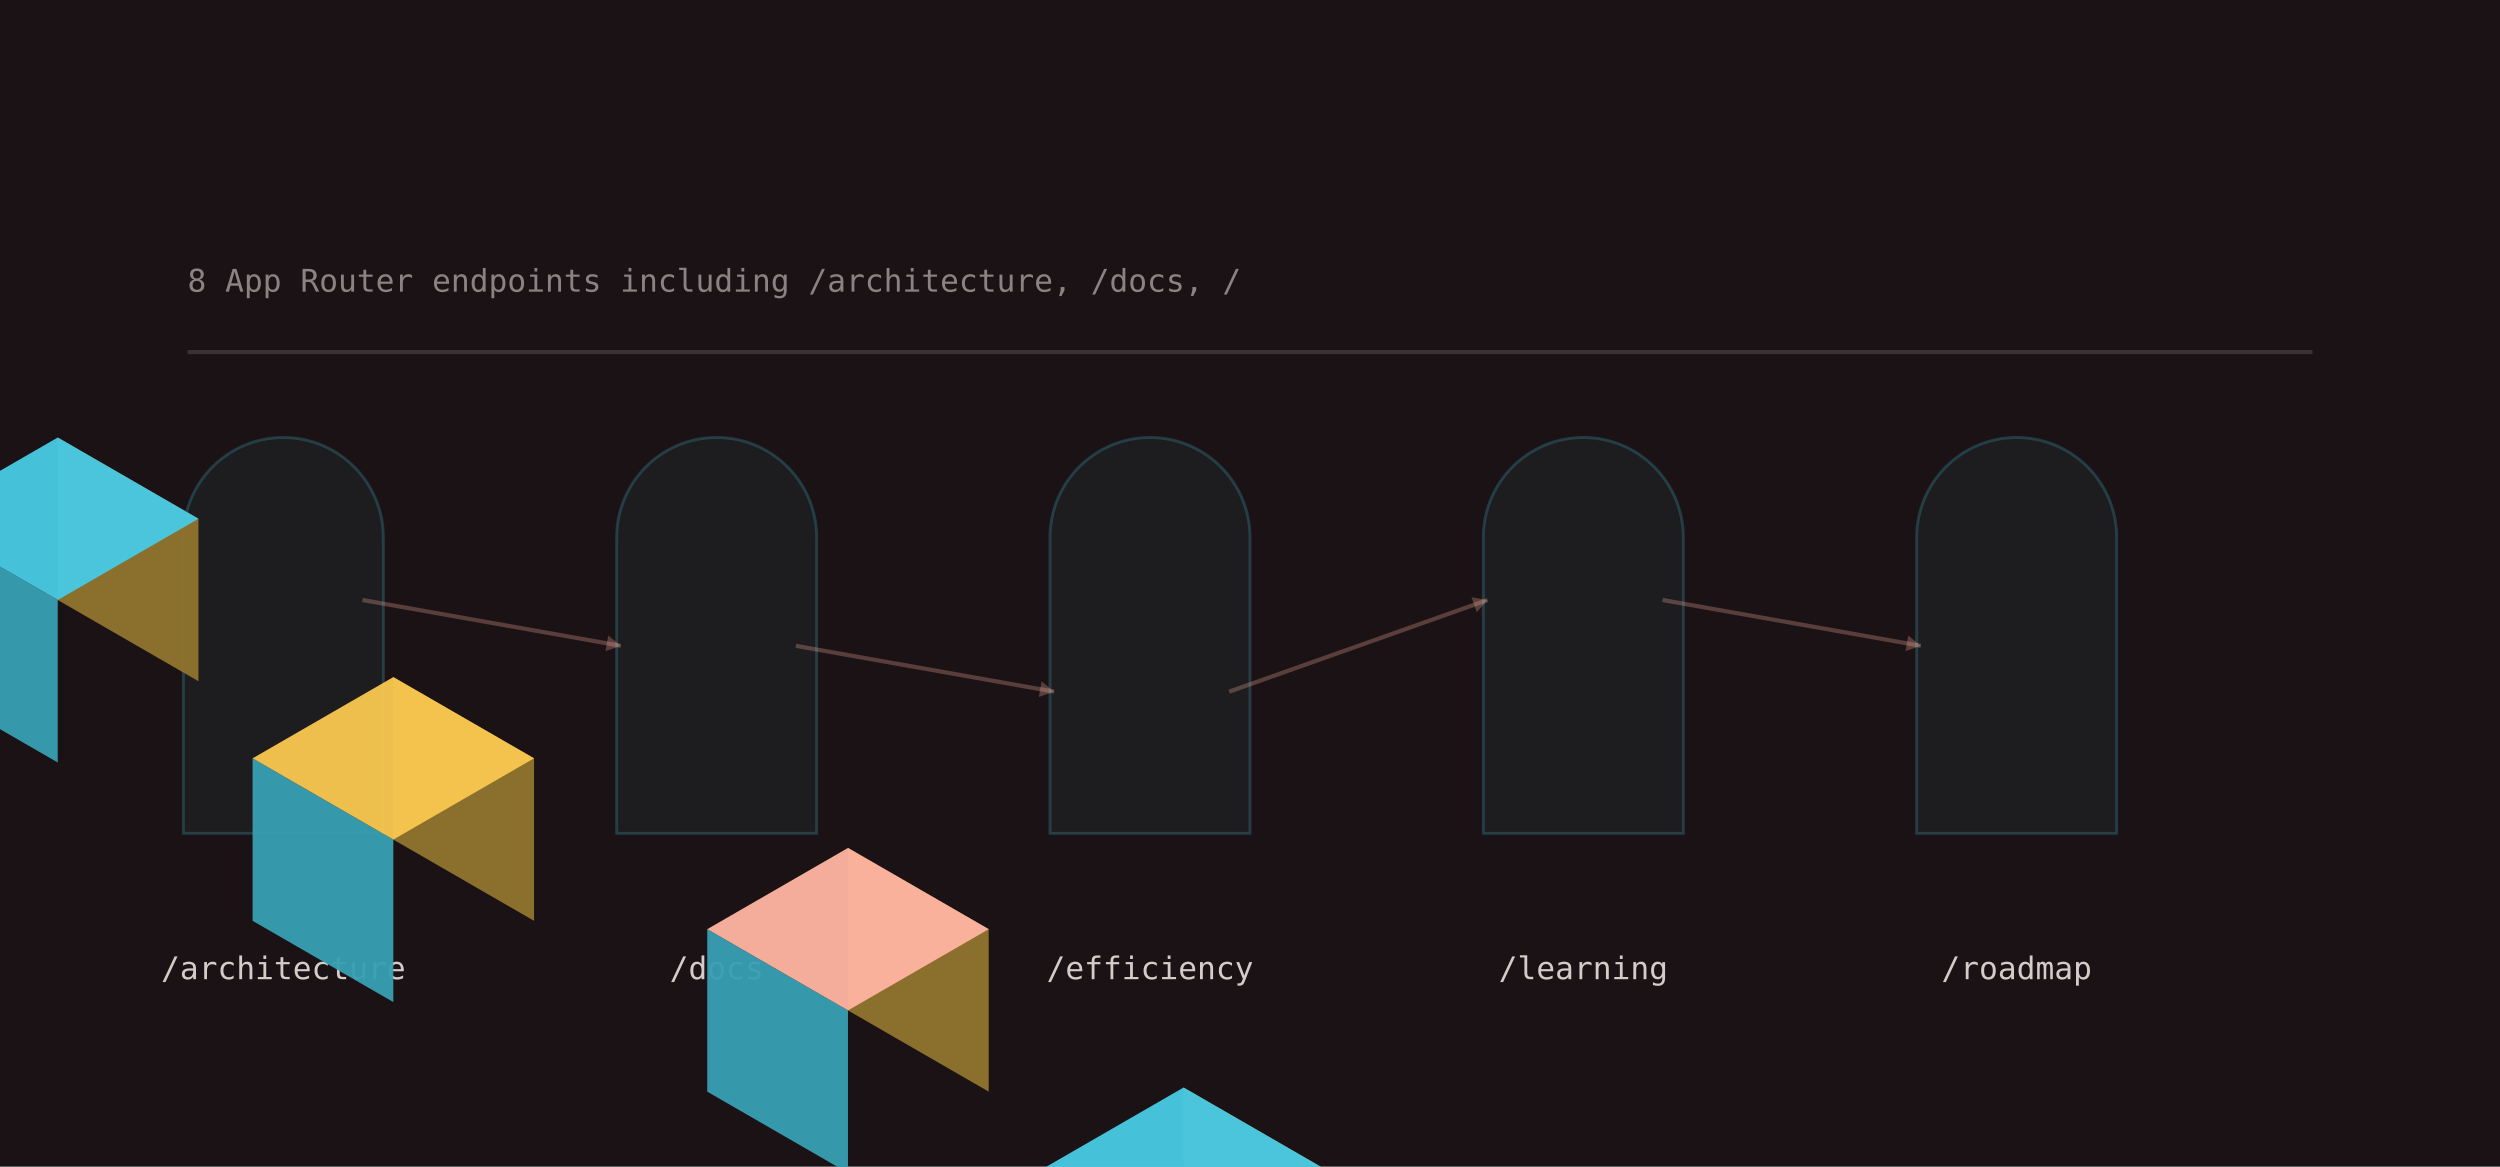
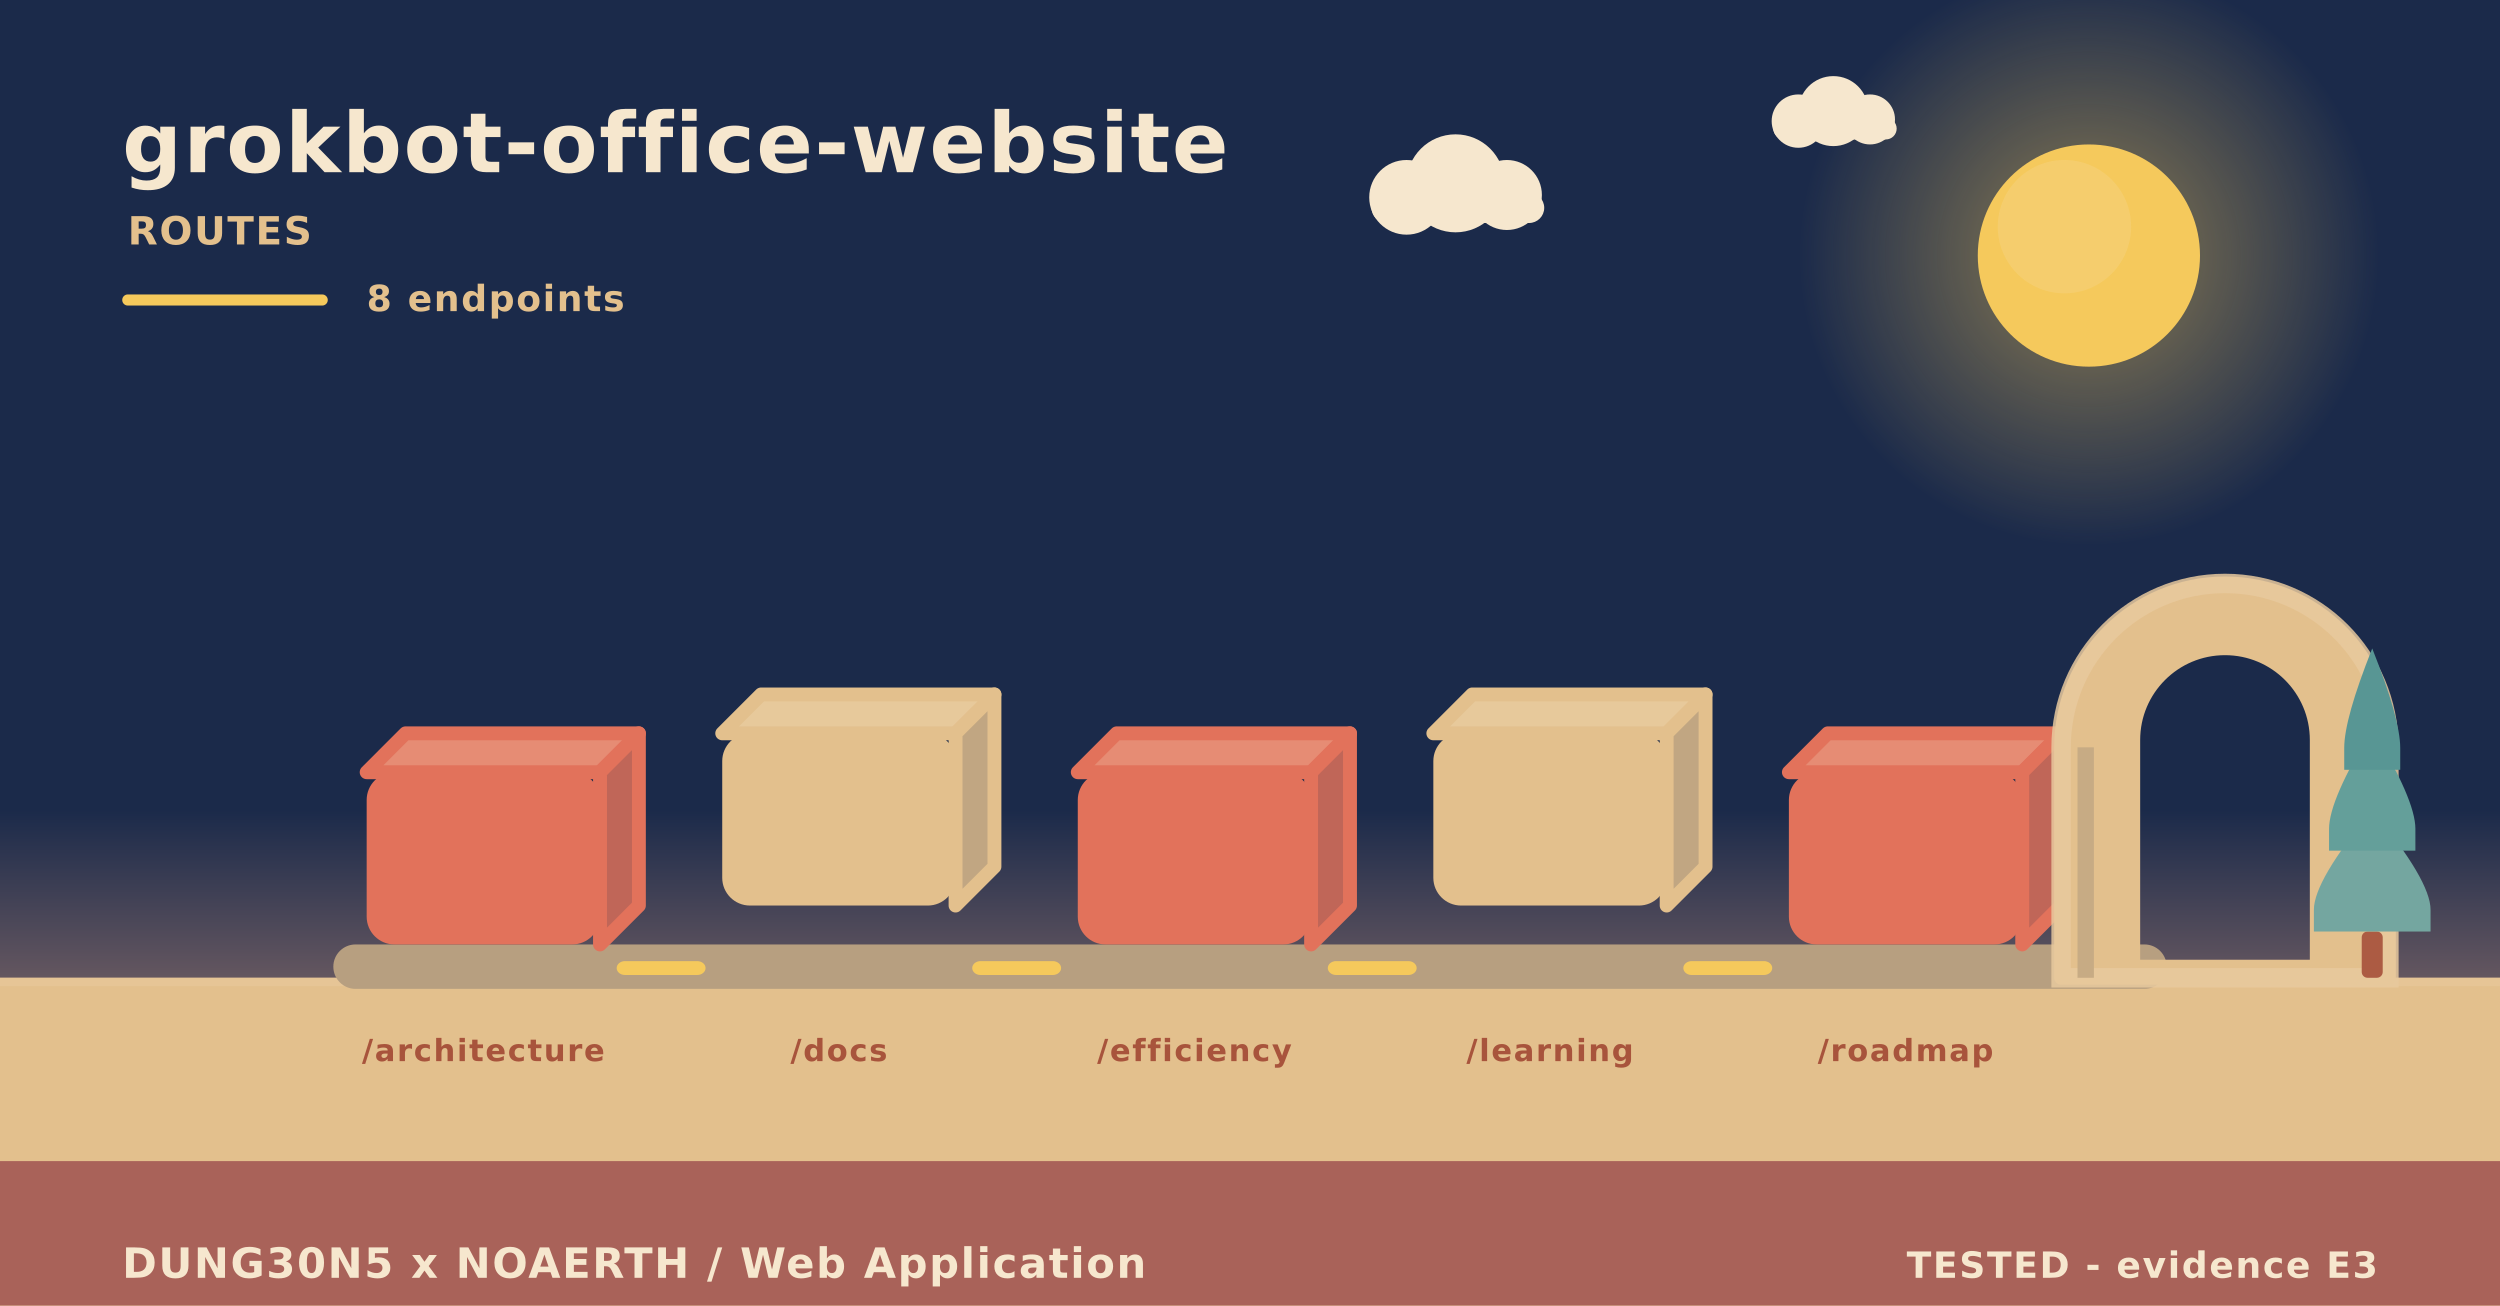
- <svg xmlns="http://www.w3.org/2000/svg" viewBox="0 0 1200 560" width="1200" height="560" role="img" aria-label="grokbot-office-website data flow">
-   <rect width="1200" height="560" fill="#1a1214" />
-   <defs>
-     <linearGradient id="gf" x1="0" y1="0" x2="1" y2="1">
-       <stop offset="0%" stop-color="#ffb4a2" />
-       <stop offset="100%" stop-color="#48cae4" />
-     </linearGradient>
-   </defs>
-   <path d="M88.00,400.00 L88.00,258.00 A48.00,48.00 0 0 1 184.00,258.00 L184.00,400.00 Z" fill="rgba(72,202,228,0.100)" opacity="0.55" stroke="rgba(72,202,228,0.400)" stroke-width="1.4" />
-   <polygon points="-133.37,173.00 -65.82,212.00 -65.82,134.00 -133.37,95.00" fill="#90732e" opacity="0.95" />
-   <polygon points="-200.92,212.00 -133.37,251.00 -133.37,173.00 -200.92,134.00" fill="#389eb2" opacity="0.95" />
-   <polygon points="-133.37,95.00 -65.82,134.00 -133.37,173.00 -200.92,134.00" fill="#ffb4a2" opacity="0.95" />
-   <text x="136" y="470" font-family="ui-monospace,Menlo,monospace" font-size="15" fill="rgba(253,244,240,0.820)" text-anchor="middle">/architecture</text>
-   <path d="M296.00,400.00 L296.00,258.00 A48.00,48.00 0 0 1 392.00,258.00 L392.00,400.00 Z" fill="rgba(72,202,228,0.100)" opacity="0.55" stroke="rgba(72,202,228,0.400)" stroke-width="1.4" />
-   <polygon points="27.71,288.00 95.26,327.00 95.26,249.00 27.71,210.00" fill="#90732e" opacity="0.95" />
-   <polygon points="-39.84,327.00 27.71,366.00 27.71,288.00 -39.84,249.00" fill="#389eb2" opacity="0.95" />
-   <polygon points="27.71,210.00 95.26,249.00 27.71,288.00 -39.84,249.00" fill="#48cae4" opacity="0.95" />
-   <text x="344" y="470" font-family="ui-monospace,Menlo,monospace" font-size="15" fill="rgba(253,244,240,0.820)" text-anchor="middle">/docs</text>
-   <line x1="174.00" y1="288.00" x2="298.00" y2="310.00" stroke="rgba(255,180,162,0.500)" stroke-width="2.00" opacity="0.55" />
-   <polygon points="298.00,310.00 291.97,305.07 290.64,312.55" fill="rgba(255,180,162,0.500)" opacity="0.55" />
-   <path d="M504.00,400.00 L504.00,258.00 A48.00,48.00 0 0 1 600.00,258.00 L600.00,400.00 Z" fill="rgba(72,202,228,0.100)" opacity="0.55" stroke="rgba(72,202,228,0.400)" stroke-width="1.4" />
-   <polygon points="188.79,403.00 256.34,442.00 256.34,364.00 188.79,325.00" fill="#90732e" opacity="0.95" />
-   <polygon points="121.24,442.00 188.79,481.00 188.79,403.00 121.24,364.00" fill="#389eb2" opacity="0.95" />
-   <polygon points="188.79,325.00 256.34,364.00 188.79,403.00 121.24,364.00" fill="#f9c74f" opacity="0.95" />
-   <text x="552" y="470" font-family="ui-monospace,Menlo,monospace" font-size="15" fill="rgba(253,244,240,0.820)" text-anchor="middle">/efficiency</text>
-   <line x1="382.00" y1="310.00" x2="506.00" y2="332.00" stroke="rgba(255,180,162,0.500)" stroke-width="2.00" opacity="0.55" />
-   <polygon points="506.00,332.00 499.97,327.07 498.64,334.55" fill="rgba(255,180,162,0.500)" opacity="0.55" />
-   <path d="M712.00,400.00 L712.00,258.00 A48.00,48.00 0 0 1 808.00,258.00 L808.00,400.00 Z" fill="rgba(72,202,228,0.100)" opacity="0.55" stroke="rgba(72,202,228,0.400)" stroke-width="1.4" />
-   <polygon points="407.03,485.00 474.58,524.00 474.58,446.00 407.03,407.00" fill="#90732e" opacity="0.95" />
-   <polygon points="339.48,524.00 407.03,563.00 407.03,485.00 339.48,446.00" fill="#389eb2" opacity="0.95" />
-   <polygon points="407.03,407.00 474.58,446.00 407.03,485.00 339.48,446.00" fill="#ffb4a2" opacity="0.95" />
-   <text x="760" y="470" font-family="ui-monospace,Menlo,monospace" font-size="15" fill="rgba(253,244,240,0.820)" text-anchor="middle">/learning</text>
-   <line x1="590.00" y1="332.00" x2="714.00" y2="288.00" stroke="rgba(255,180,162,0.500)" stroke-width="2.00" opacity="0.55" />
-   <polygon points="714.00,288.00 706.32,286.69 708.86,293.86" fill="rgba(255,180,162,0.500)" opacity="0.55" />
-   <path d="M920.00,400.00 L920.00,258.00 A48.00,48.00 0 0 1 1016.00,258.00 L1016.00,400.00 Z" fill="rgba(72,202,228,0.100)" opacity="0.55" stroke="rgba(72,202,228,0.400)" stroke-width="1.4" />
-   <polygon points="568.11,600.00 635.66,639.00 635.66,561.00 568.11,522.00" fill="#90732e" opacity="0.95" />
-   <polygon points="500.56,639.00 568.11,678.00 568.11,600.00 500.56,561.00" fill="#389eb2" opacity="0.95" />
-   <polygon points="568.11,522.00 635.66,561.00 568.11,600.00 500.56,561.00" fill="#48cae4" opacity="0.95" />
-   <text x="968" y="470" font-family="ui-monospace,Menlo,monospace" font-size="15" fill="rgba(253,244,240,0.820)" text-anchor="middle">/roadmap</text>
-   <line x1="798.00" y1="288.00" x2="922.00" y2="310.00" stroke="rgba(255,180,162,0.500)" stroke-width="2.00" opacity="0.55" />
-   <polygon points="922.00,310.00 915.97,305.07 914.64,312.55" fill="rgba(255,180,162,0.500)" opacity="0.55" />
-   <rect x="90.00" y="168.00" width="1020.00" height="2.00" rx="0.00" fill="rgba(253,244,240,0.140)" opacity="1.00" />
-   <text x="90" y="140" font-family="ui-monospace,Menlo,monospace" font-size="15" fill="rgba(253,244,240,0.500)">8 App Router endpoints including /architecture, /docs, /</text>
+ <svg xmlns="http://www.w3.org/2000/svg" width="900" height="470" viewBox="0 0 900 470" role="img" aria-label="grokbot-office-website - how data moves">
+   <linearGradient id="skyd" x1="0" y1="0" x2="0" y2="1">
+     <stop offset="0" stop-color="#1b2a4a" />
+     <stop offset="0.62" stop-color="#1b2a4a" />
+     <stop offset="1" stop-color="#f3ad8a" />
+   </linearGradient>
+   <rect width="900" height="470" fill="url(#skyd)" />
+   <radialGradient id="sund">
+     <stop offset="0.35" stop-color="#f5c95c" stop-opacity="0.34" />
+     <stop offset="1" stop-color="#f5c95c" stop-opacity="0" />
+   </radialGradient>
+   <circle cx="752" cy="92" r="104" fill="url(#sund)" />
+   <circle cx="752" cy="92" r="40" fill="#f5c95c" />
+   <circle cx="743.2" cy="81.6" r="24" fill="#f5d27e" opacity="0.5" />
+   <g>
+     <circle cx="524" cy="66" r="17.64" fill="#f6e7ce" />
+     <circle cx="506.36" cy="71.04" r="13.44" fill="#f6e7ce" />
+     <circle cx="542.48" cy="70.2" r="12.6" fill="#f6e7ce" />
+     <rect x="493.76" y="69.36" width="62.16" height="10.92" rx="5.46" fill="#f6e7ce" />
+   </g>
+   <g>
+     <circle cx="660" cy="40" r="12.6" fill="#f6e7ce" />
+     <circle cx="647.4" cy="43.6" r="9.6" fill="#f6e7ce" />
+     <circle cx="673.2" cy="43" r="9" fill="#f6e7ce" />
+     <rect x="638.4" y="42.4" width="44.4" height="7.8" rx="3.9" fill="#f6e7ce" />
+   </g>
+   <rect x="0" y="352" width="900" height="118" fill="#e3c08d" />
+   <rect x="0" y="352" width="900" height="3" fill="#e6c596" />
+   <text x="44" y="62" font-family="Verdana,DejaVu Sans,sans-serif" font-size="30" font-weight="700" letter-spacing="0.6" fill="#f6e7ce" text-anchor="start">grokbot-office-website</text>
+   <text x="46" y="88" font-family="Verdana,DejaVu Sans,sans-serif" font-size="14" font-weight="700" letter-spacing="0.6" fill="#e3c08d" text-anchor="start">ROUTES</text>
+   <rect x="44" y="106" width="74" height="4" rx="2" fill="#f5c95c" />
+   <text x="132" y="112" font-family="Verdana,DejaVu Sans,sans-serif" font-size="13" font-weight="700" letter-spacing="0.6" fill="#e3c08d" text-anchor="start">8 endpoints</text>
+   <rect x="120" y="340" width="660" height="16" rx="8" fill="#b79f80" />
+   <path d="M132,278 L216,278 L230,264 L146,264 Z" fill="#e68c74" stroke="#e2725b" stroke-width="5" stroke-linejoin="round" />
+   <path d="M216,278 L230,264 L230,326 L216,340 Z" fill="#c06658" stroke="#e2725b" stroke-width="5" stroke-linejoin="round" />
+   <rect x="132" y="278" width="84" height="62" rx="10" fill="#e2725b" />
+   <text x="174" y="382" font-family="Verdana,DejaVu Sans,sans-serif" font-size="11" font-weight="700" letter-spacing="0.6" fill="#a8543c" text-anchor="middle">/architecture</text>
+   <path d="M260,264 L344,264 L358,250 L274,250 Z" fill="#e7c99b" stroke="#e3c08d" stroke-width="5" stroke-linejoin="round" />
+   <path d="M344,264 L358,250 L358,312 L344,326 Z" fill="#c1a682" stroke="#e3c08d" stroke-width="5" stroke-linejoin="round" />
+   <rect x="260" y="264" width="84" height="62" rx="10" fill="#e3c08d" />
+   <text x="302" y="382" font-family="Verdana,DejaVu Sans,sans-serif" font-size="11" font-weight="700" letter-spacing="0.6" fill="#a8543c" text-anchor="middle">/docs</text>
+   <rect x="222" y="346" width="32" height="5" rx="3" fill="#f5c95c" />
+   <path d="M388,278 L472,278 L486,264 L402,264 Z" fill="#e68c74" stroke="#e2725b" stroke-width="5" stroke-linejoin="round" />
+   <path d="M472,278 L486,264 L486,326 L472,340 Z" fill="#c06658" stroke="#e2725b" stroke-width="5" stroke-linejoin="round" />
+   <rect x="388" y="278" width="84" height="62" rx="10" fill="#e2725b" />
+   <text x="430" y="382" font-family="Verdana,DejaVu Sans,sans-serif" font-size="11" font-weight="700" letter-spacing="0.6" fill="#a8543c" text-anchor="middle">/efficiency</text>
+   <rect x="350" y="346" width="32" height="5" rx="3" fill="#f5c95c" />
+   <path d="M516,264 L600,264 L614,250 L530,250 Z" fill="#e7c99b" stroke="#e3c08d" stroke-width="5" stroke-linejoin="round" />
+   <path d="M600,264 L614,250 L614,312 L600,326 Z" fill="#c1a682" stroke="#e3c08d" stroke-width="5" stroke-linejoin="round" />
+   <rect x="516" y="264" width="84" height="62" rx="10" fill="#e3c08d" />
+   <text x="558" y="382" font-family="Verdana,DejaVu Sans,sans-serif" font-size="11" font-weight="700" letter-spacing="0.6" fill="#a8543c" text-anchor="middle">/learning</text>
+   <rect x="478" y="346" width="32" height="5" rx="3" fill="#f5c95c" />
+   <path d="M644,278 L728,278 L742,264 L658,264 Z" fill="#e68c74" stroke="#e2725b" stroke-width="5" stroke-linejoin="round" />
+   <path d="M728,278 L742,264 L742,326 L728,340 Z" fill="#c06658" stroke="#e2725b" stroke-width="5" stroke-linejoin="round" />
+   <rect x="644" y="278" width="84" height="62" rx="10" fill="#e2725b" />
+   <text x="686" y="382" font-family="Verdana,DejaVu Sans,sans-serif" font-size="11" font-weight="700" letter-spacing="0.6" fill="#a8543c" text-anchor="middle">/roadmap</text>
+   <rect x="606" y="346" width="32" height="5" rx="3" fill="#f5c95c" />
+   <path d="M742,352 L742,269.04 A59,59 0 0 1 860,269.04 L860,352 Z M767.96,348 L767.96,266.4 A33.04,33.04 0 0 1 834.04,266.4 L834.04,348 Z" fill="#e3c08d" fill-rule="evenodd" stroke="#e3c08d" stroke-width="5" stroke-linejoin="round" />
+   <path d="M742,352 L742,269.04 A59,59 0 0 1 860,269.04 L860,352 Z" fill="none" stroke="#e8c99d" stroke-width="7" stroke-linecap="round" opacity="0.85" />
+   <rect x="747.9" y="269.04" width="5.9" height="82.96" fill="#c7ab84" />
+   <rect x="850.22" y="335.36" width="7.56" height="16.64" rx="2.1" fill="#ac5b43" />
+   <path d="M854,291.68 Q833,317.01 833,327.5 Q833,335.36 833,335.36 L875,335.36 Q875,335.36 875,327.5 Q875,317.01 854,291.68 Z" fill="#74a6a0" />
+   <path d="M854,262.56 Q838.46,287.89 838.46,298.38 Q838.46,306.24 838.46,306.24 L869.54,306.24 Q869.54,306.24 869.54,298.38 Q869.54,287.89 854,262.56 Z" fill="#649f9a" />
+   <path d="M854,233.44 Q843.92,258.77 843.92,269.26 Q843.92,277.12 843.92,277.12 L864.08,277.12 Q864.08,277.12 864.08,269.26 Q864.08,258.77 854,233.44 Z" fill="#589694" />
+   <rect x="0" y="418" width="900" height="52" rx="0" fill="#a65c56" opacity="0.94" />
+   <text x="44" y="460" font-family="Verdana,DejaVu Sans,sans-serif" font-size="15" font-weight="700" letter-spacing="0.6" fill="#f6e7ce" text-anchor="start">DUNG30N5 x NOAERTH  /  Web Application</text>
+   <text x="856" y="460" font-family="Verdana,DejaVu Sans,sans-serif" font-size="13" font-weight="700" letter-spacing="0.6" fill="#f6e7ce" text-anchor="end">TESTED  -  evidence E3</text>
</svg>
